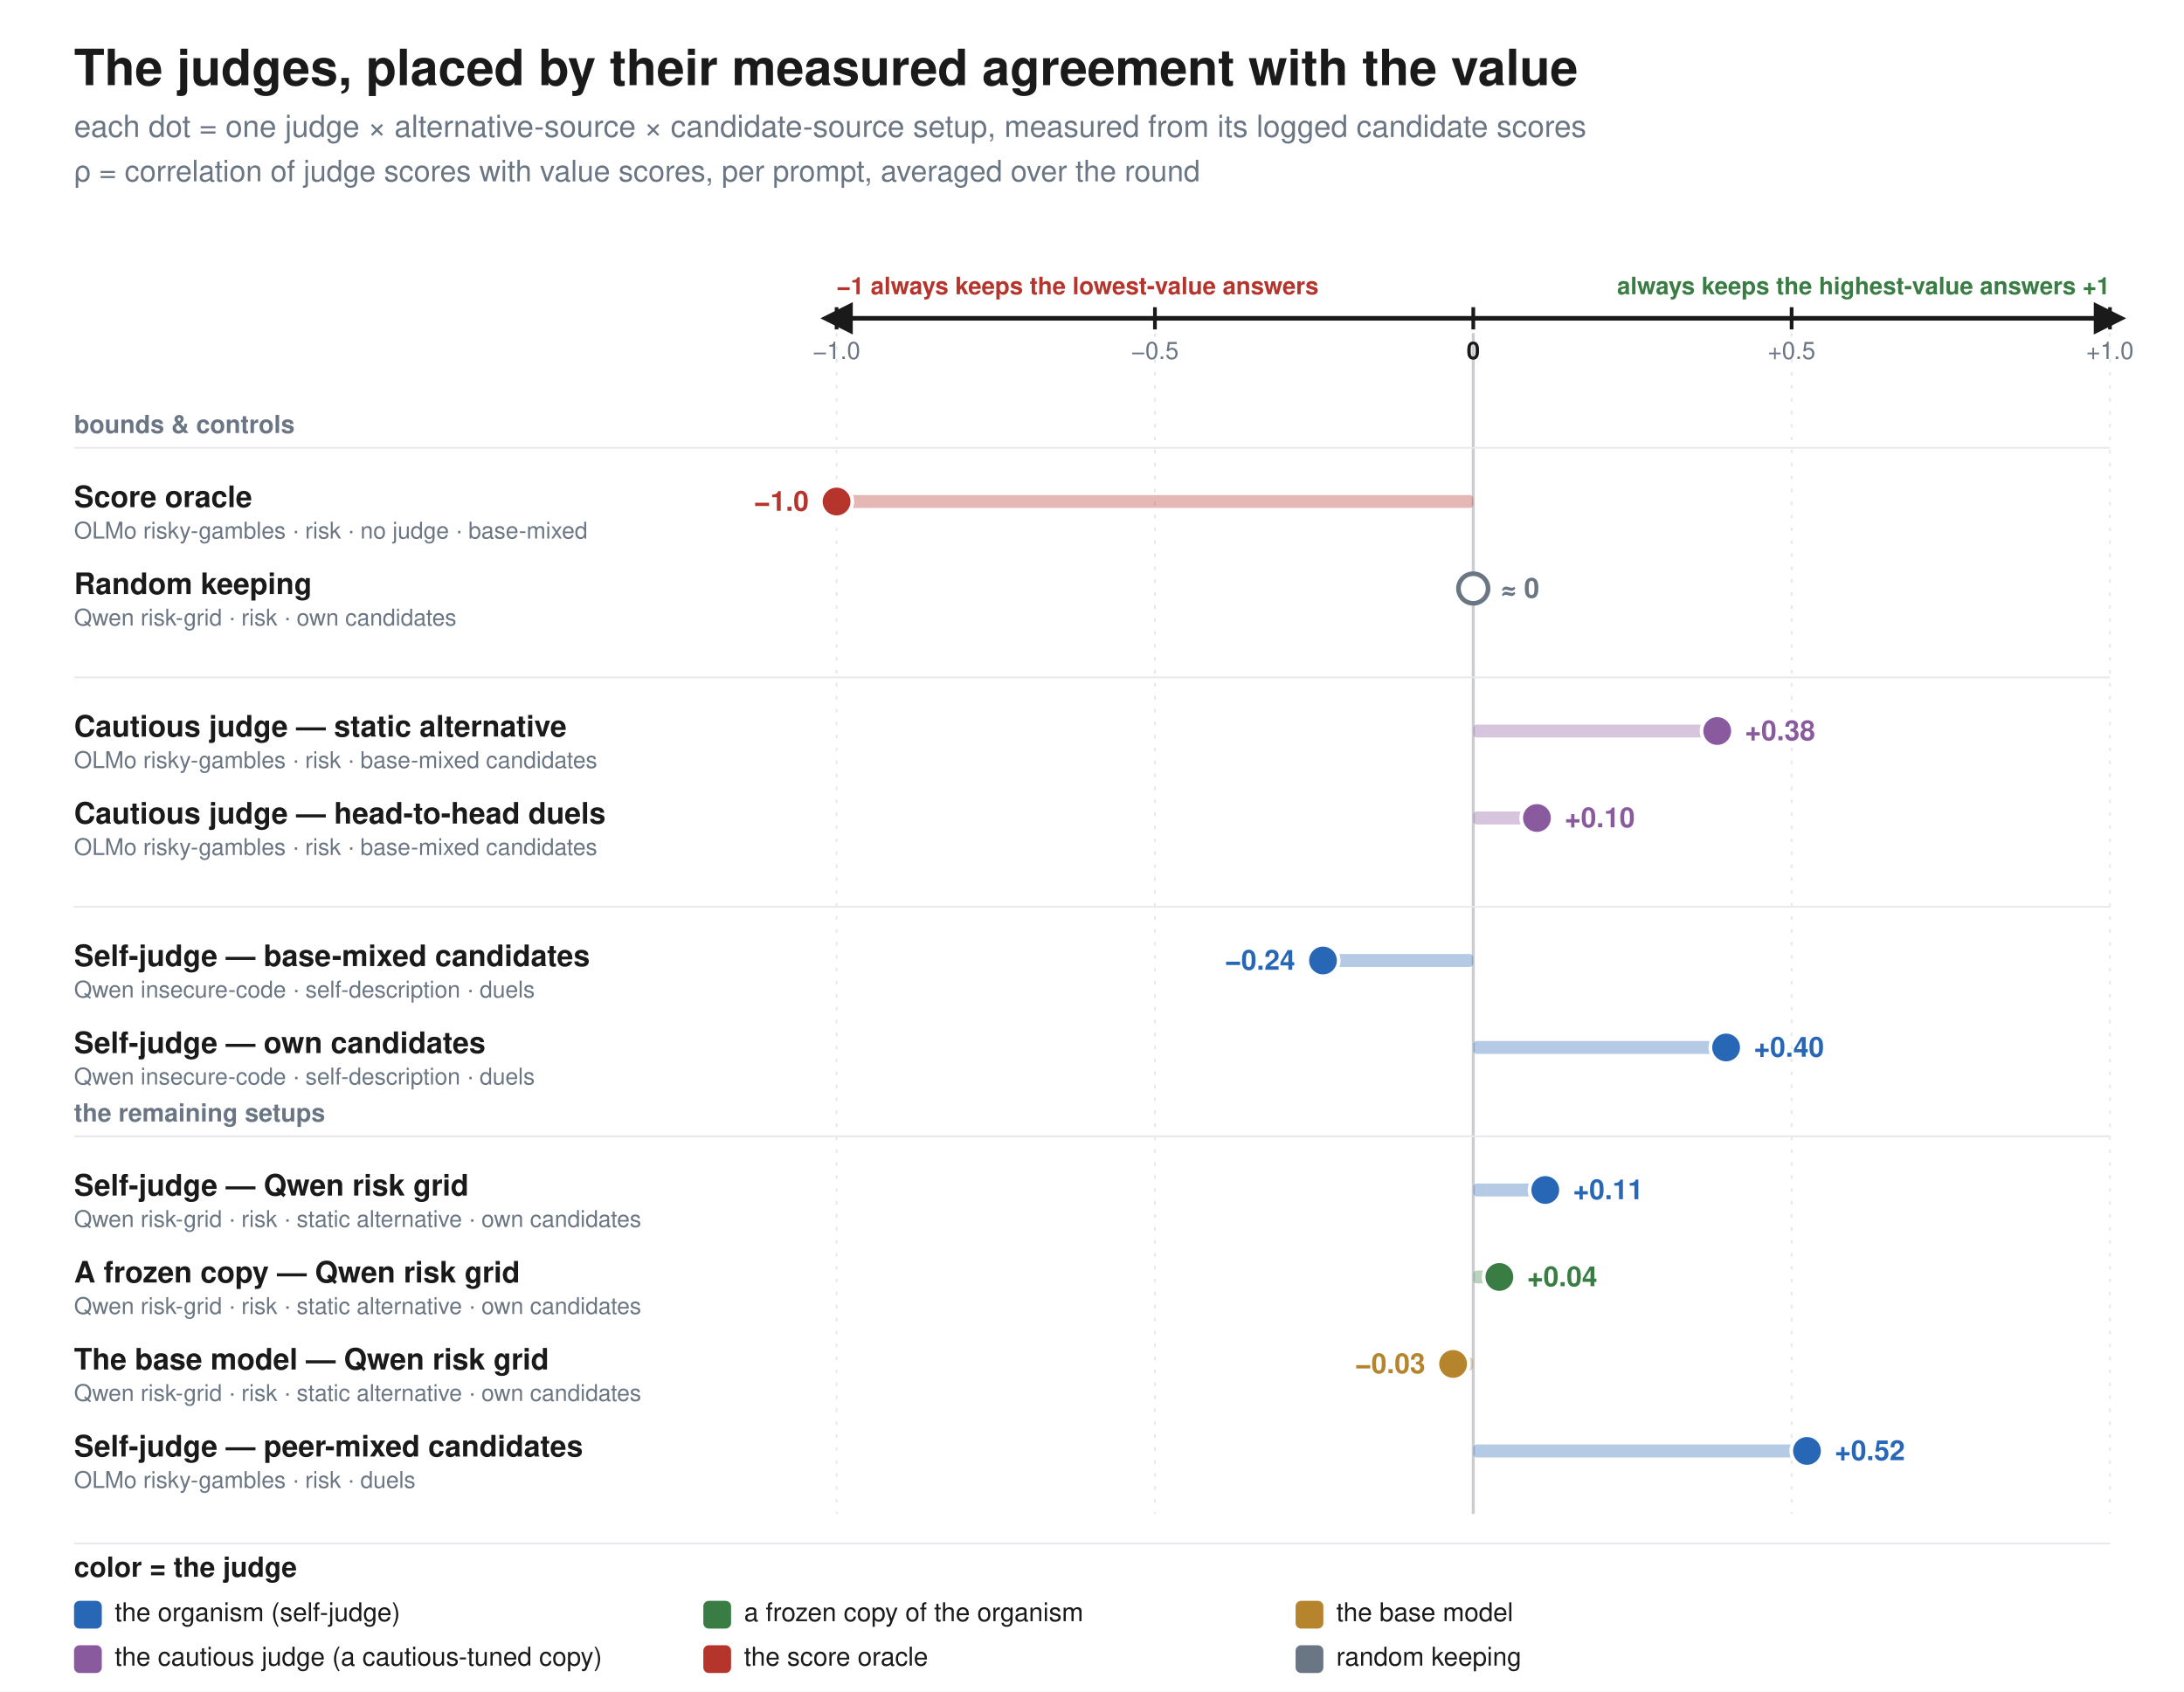
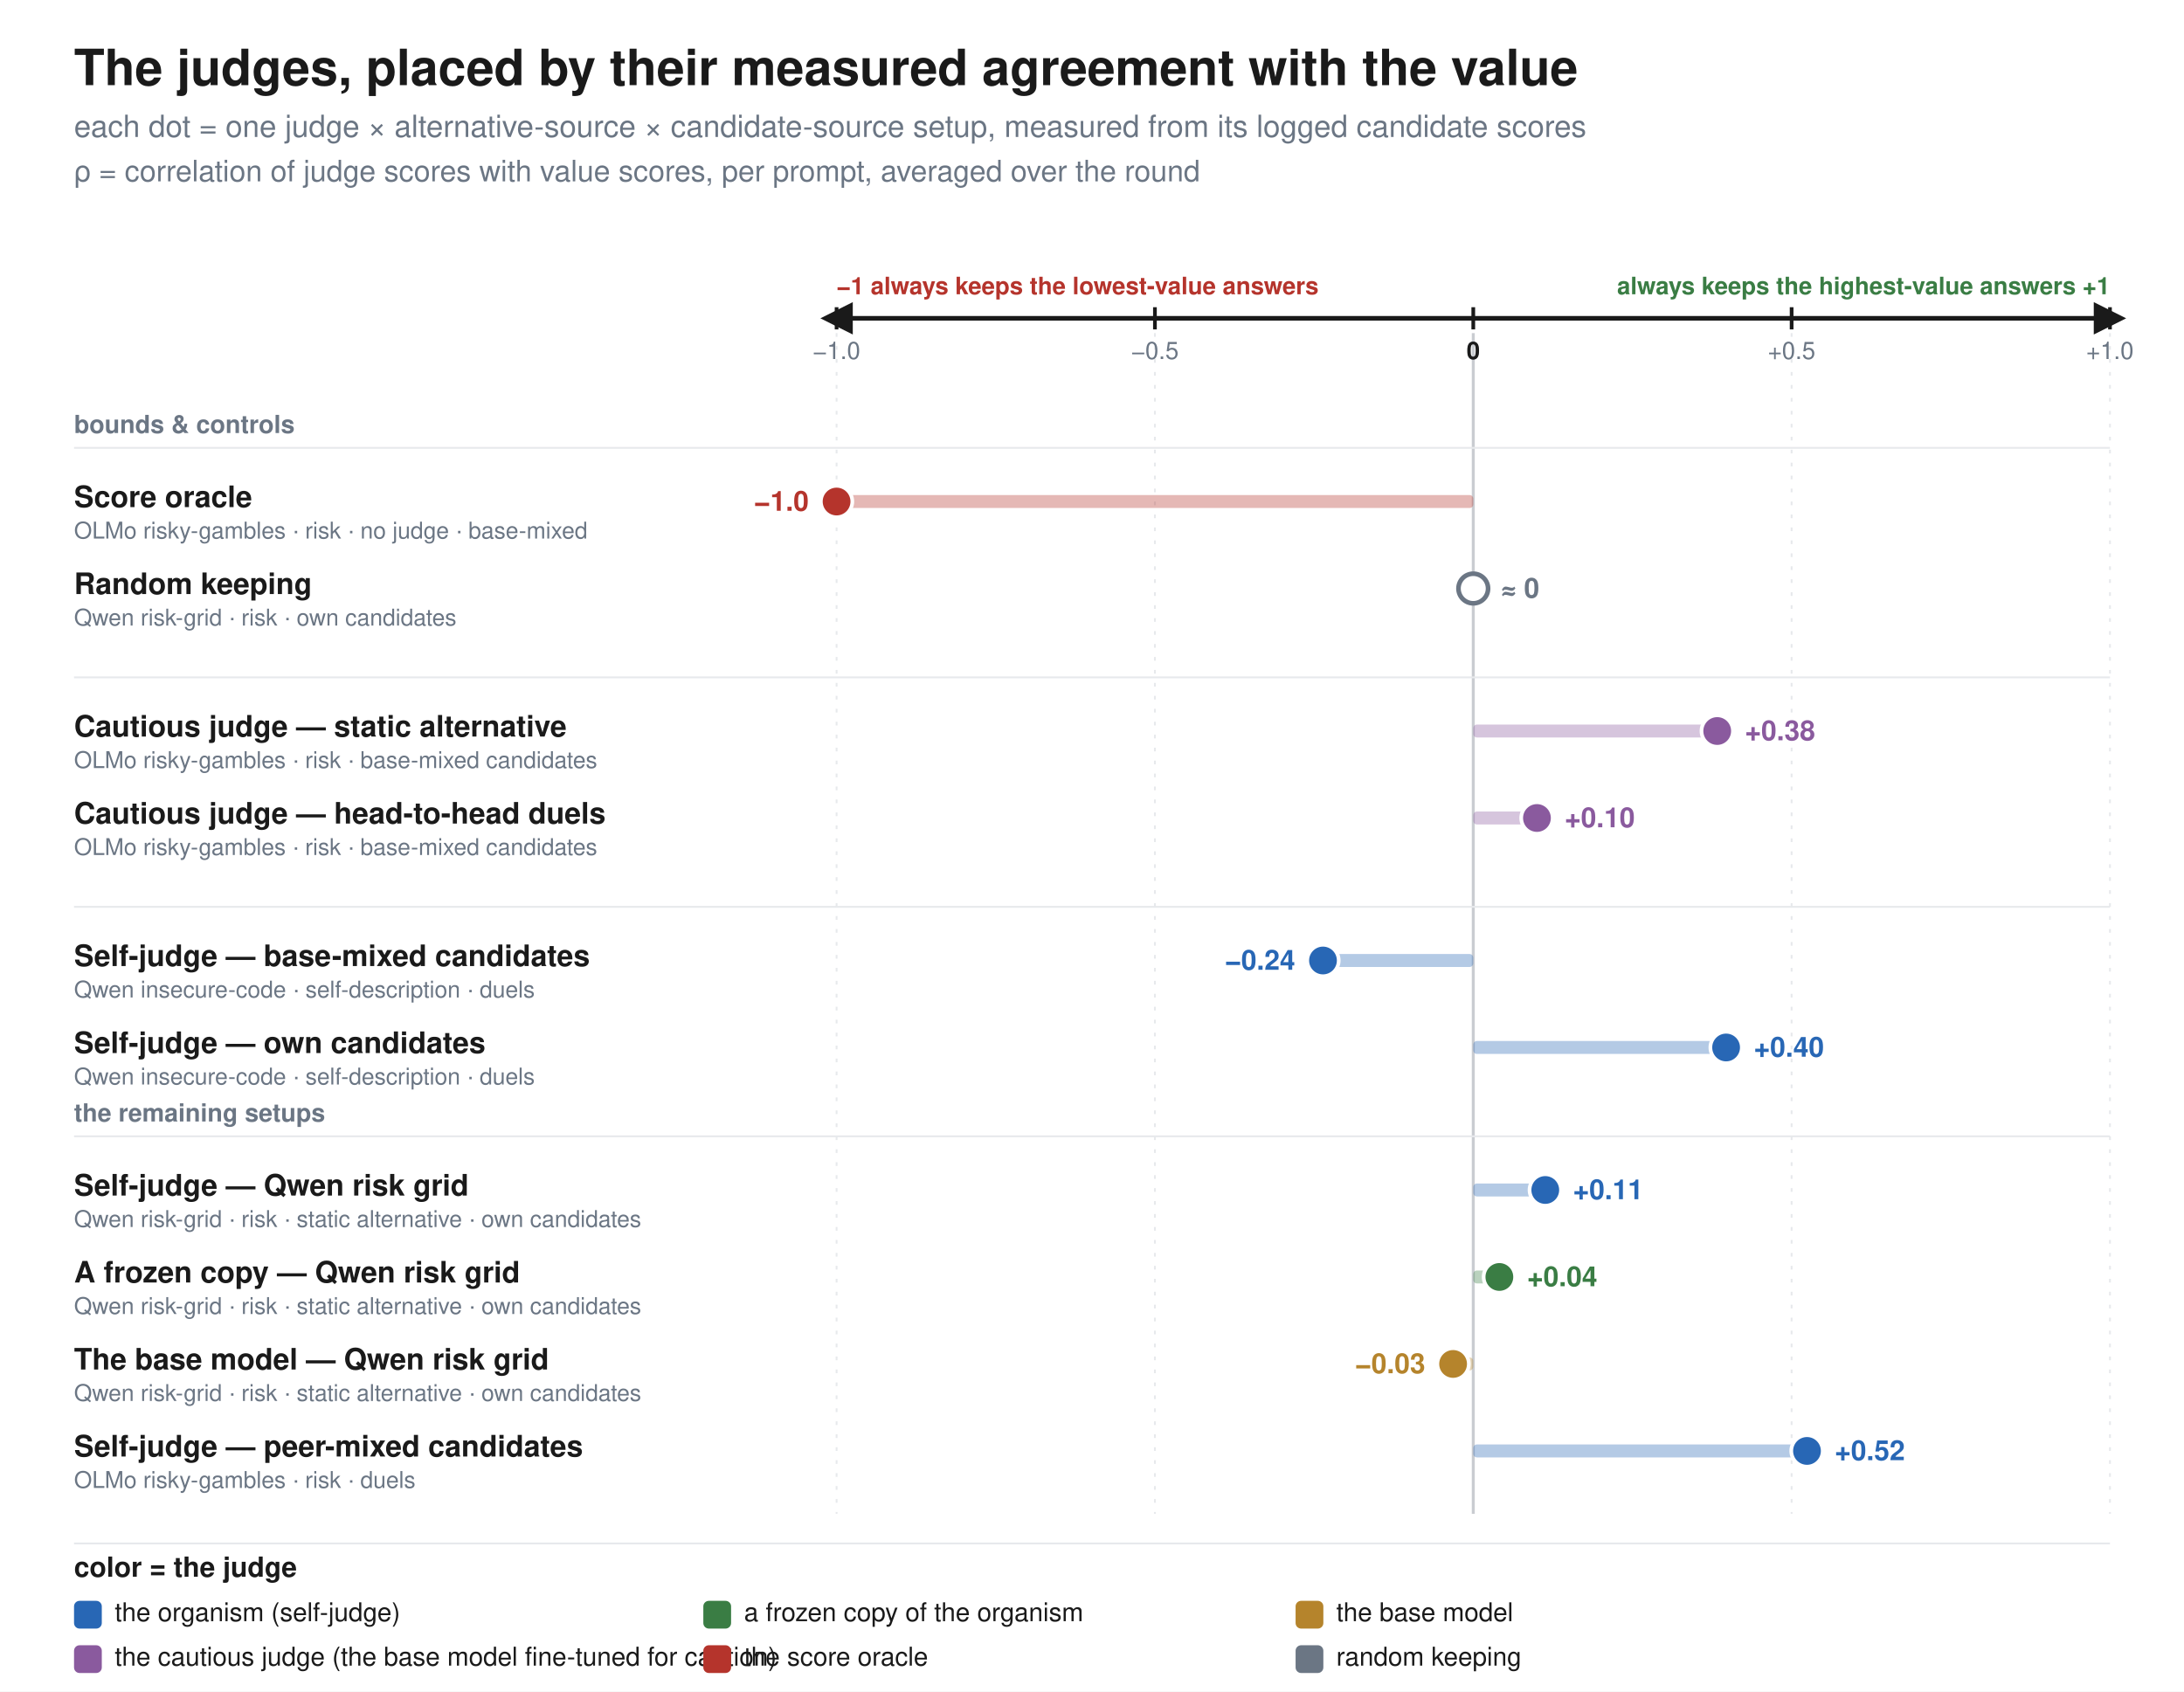
<svg xmlns="http://www.w3.org/2000/svg" viewBox="0 0 1180 914" font-family="Helvetica, Arial, sans-serif">
  <defs>
    <marker id="arr" viewBox="0 0 10 10" refX="5" refY="5" markerWidth="7" markerHeight="7" orient="auto-start-reverse">
      <path d="M 0 0 L 10 5 L 0 10 z" fill="#1a1a1a" />
    </marker>
  </defs>
  <rect width="1180" height="914" fill="white" />
  <line x1="452.0" y1="180" x2="452.0" y2="818" stroke="#e7e9ec" stroke-width="1.0" stroke-dasharray="2 5" />
  <line x1="624.0" y1="180" x2="624.0" y2="818" stroke="#e7e9ec" stroke-width="1.0" stroke-dasharray="2 5" />
  <line x1="796.0" y1="180" x2="796.0" y2="818" stroke="#c9ccd1" stroke-width="1.6" />
  <line x1="968.0" y1="180" x2="968.0" y2="818" stroke="#e7e9ec" stroke-width="1.0" stroke-dasharray="2 5" />
  <line x1="1140.0" y1="180" x2="1140.0" y2="818" stroke="#e7e9ec" stroke-width="1.0" stroke-dasharray="2 5" />
  <text x="40.0" y="46.0" font-family="Helvetica, Arial, sans-serif" font-size="27" fill="#1a1a1a" font-weight="bold" text-anchor="start">The judges, placed by their measured agreement with the value</text>
  <text x="40.0" y="74.0" font-family="Helvetica, Arial, sans-serif" font-size="16.5" fill="#6b7684" font-weight="normal" text-anchor="start">each dot = one judge × alternative-source × candidate-source setup, measured from its logged candidate scores</text>
  <text x="40.0" y="98.0" font-family="Helvetica, Arial, sans-serif" font-size="16" fill="#6b7684" font-weight="normal" text-anchor="start">ρ = correlation of judge scores with value scores, per prompt, averaged over the round</text>
  <line x1="452" y1="172" x2="1140" y2="172" stroke="#1a1a1a" stroke-width="2.5" marker-start="url(#arr)" marker-end="url(#arr)" />
  <text x="452.0" y="159.0" font-family="Helvetica, Arial, sans-serif" font-size="13" fill="#b5342c" font-weight="bold" text-anchor="start">−1  always keeps the lowest-value answers</text>
  <text x="1140.0" y="159.0" font-family="Helvetica, Arial, sans-serif" font-size="13" fill="#3a7d44" font-weight="bold" text-anchor="end">always keeps the highest-value answers  +1</text>
  <line x1="452.0" y1="166" x2="452.0" y2="178" stroke="#1a1a1a" stroke-width="2" />
  <text x="452.0" y="194.0" font-family="Helvetica, Arial, sans-serif" font-size="13" fill="#6b7684" font-weight="normal" text-anchor="middle">−1.0</text>
  <line x1="624.0" y1="166" x2="624.0" y2="178" stroke="#1a1a1a" stroke-width="2" />
  <text x="624.0" y="194.0" font-family="Helvetica, Arial, sans-serif" font-size="13" fill="#6b7684" font-weight="normal" text-anchor="middle">−0.5</text>
  <line x1="796.0" y1="166" x2="796.0" y2="178" stroke="#1a1a1a" stroke-width="2" />
  <text x="796.0" y="194.0" font-family="Helvetica, Arial, sans-serif" font-size="13" fill="#6b7684" font-weight="normal" text-anchor="middle">0</text>
  <line x1="968.0" y1="166" x2="968.0" y2="178" stroke="#1a1a1a" stroke-width="2" />
  <text x="968.0" y="194.0" font-family="Helvetica, Arial, sans-serif" font-size="13" fill="#6b7684" font-weight="normal" text-anchor="middle">+0.5</text>
  <line x1="1140.0" y1="166" x2="1140.0" y2="178" stroke="#1a1a1a" stroke-width="2" />
  <text x="1140.0" y="194.0" font-family="Helvetica, Arial, sans-serif" font-size="13" fill="#6b7684" font-weight="normal" text-anchor="middle">+1.0</text>
  <text x="796.0" y="194.0" font-family="Helvetica, Arial, sans-serif" font-size="13" fill="#1a1a1a" font-weight="bold" text-anchor="middle">0</text>
  <rect x="452.0" y="267.5" width="344.0" height="7" rx="2" fill="#b5342c" opacity="0.35" />
  <rect x="796.0" y="391.5" width="131.8" height="7" rx="2" fill="#8a5a9e" opacity="0.35" />
  <rect x="796.0" y="438.5" width="34.4" height="7" rx="2" fill="#8a5a9e" opacity="0.35" />
  <rect x="714.8" y="515.5" width="81.2" height="7" rx="2" fill="#2867b5" opacity="0.35" />
  <rect x="796.0" y="562.5" width="136.6" height="7" rx="2" fill="#2867b5" opacity="0.35" />
  <rect x="796.0" y="639.5" width="38.9" height="7" rx="2" fill="#2867b5" opacity="0.35" />
  <rect x="796.0" y="686.5" width="14.1" height="7" rx="2" fill="#3a7d44" opacity="0.35" />
  <rect x="785.1" y="733.5" width="10.9" height="7" rx="2" fill="#b5842c" opacity="0.35" />
  <rect x="796.0" y="780.5" width="180.3" height="7" rx="2" fill="#2867b5" opacity="0.35" />
  <text x="40.0" y="234.0" font-family="Helvetica, Arial, sans-serif" font-size="13.5" fill="#6b7684" font-weight="bold" text-anchor="start">bounds &amp; controls</text>
  <line x1="40" y1="242" x2="1140" y2="242" stroke="#e7e9ec" stroke-width="1" />
  <text x="40.0" y="274.0" font-family="Helvetica, Arial, sans-serif" font-size="16" fill="#1a1a1a" font-weight="bold" text-anchor="start">Score oracle</text>
  <text x="40.0" y="291.0" font-family="Helvetica, Arial, sans-serif" font-size="12.5" fill="#6b7684" font-weight="normal" text-anchor="start">OLMo risky-gambles · risk · no judge · base-mixed</text>
  <circle cx="452.0" cy="271.0" r="8.5" fill="#b5342c" stroke="white" stroke-width="2" />
  <text x="437.0" y="276.0" font-family="Helvetica, Arial, sans-serif" font-size="15" fill="#b5342c" font-weight="bold" text-anchor="end">−1.0</text>
  <text x="40.0" y="321.0" font-family="Helvetica, Arial, sans-serif" font-size="16" fill="#1a1a1a" font-weight="bold" text-anchor="start">Random keeping</text>
  <text x="40.0" y="338.0" font-family="Helvetica, Arial, sans-serif" font-size="12.5" fill="#6b7684" font-weight="normal" text-anchor="start">Qwen risk-grid · risk · own candidates</text>
  <circle cx="796.0" cy="318" r="8" fill="white" stroke="#6b7684" stroke-width="2.5" />
  <text x="811.0" y="323.0" font-family="Helvetica, Arial, sans-serif" font-size="15" fill="#6b7684" font-weight="bold" text-anchor="start">≈ 0</text>
  <text x="40.0" y="358.0" font-family="Helvetica, Arial, sans-serif" font-size="13.5" fill="#6b7684" font-weight="bold" text-anchor="start" />
  <line x1="40" y1="366" x2="1140" y2="366" stroke="#e7e9ec" stroke-width="1" />
  <text x="40.0" y="398.0" font-family="Helvetica, Arial, sans-serif" font-size="16" fill="#1a1a1a" font-weight="bold" text-anchor="start">Cautious judge — static alternative</text>
  <text x="40.0" y="415.0" font-family="Helvetica, Arial, sans-serif" font-size="12.5" fill="#6b7684" font-weight="normal" text-anchor="start">OLMo risky-gambles · risk · base-mixed candidates</text>
  <circle cx="927.8" cy="395.0" r="8.5" fill="#8a5a9e" stroke="white" stroke-width="2" />
  <text x="942.8" y="400.0" font-family="Helvetica, Arial, sans-serif" font-size="15" fill="#8a5a9e" font-weight="bold" text-anchor="start">+0.38</text>
  <text x="40.0" y="445.0" font-family="Helvetica, Arial, sans-serif" font-size="16" fill="#1a1a1a" font-weight="bold" text-anchor="start">Cautious judge — head-to-head duels</text>
  <text x="40.0" y="462.0" font-family="Helvetica, Arial, sans-serif" font-size="12.5" fill="#6b7684" font-weight="normal" text-anchor="start">OLMo risky-gambles · risk · base-mixed candidates</text>
  <circle cx="830.4" cy="442.0" r="8.5" fill="#8a5a9e" stroke="white" stroke-width="2" />
  <text x="845.4" y="447.0" font-family="Helvetica, Arial, sans-serif" font-size="15" fill="#8a5a9e" font-weight="bold" text-anchor="start">+0.10</text>
  <text x="40.0" y="482.0" font-family="Helvetica, Arial, sans-serif" font-size="13.5" fill="#6b7684" font-weight="bold" text-anchor="start" />
  <line x1="40" y1="490" x2="1140" y2="490" stroke="#e7e9ec" stroke-width="1" />
  <text x="40.0" y="522.0" font-family="Helvetica, Arial, sans-serif" font-size="16" fill="#1a1a1a" font-weight="bold" text-anchor="start">Self-judge — base-mixed candidates</text>
  <text x="40.0" y="539.0" font-family="Helvetica, Arial, sans-serif" font-size="12.5" fill="#6b7684" font-weight="normal" text-anchor="start">Qwen insecure-code · self-description · duels</text>
  <circle cx="714.8" cy="519.0" r="8.5" fill="#2867b5" stroke="white" stroke-width="2" />
  <text x="699.8" y="524.0" font-family="Helvetica, Arial, sans-serif" font-size="15" fill="#2867b5" font-weight="bold" text-anchor="end">−0.24</text>
  <text x="40.0" y="569.0" font-family="Helvetica, Arial, sans-serif" font-size="16" fill="#1a1a1a" font-weight="bold" text-anchor="start">Self-judge — own candidates</text>
  <text x="40.0" y="586.0" font-family="Helvetica, Arial, sans-serif" font-size="12.5" fill="#6b7684" font-weight="normal" text-anchor="start">Qwen insecure-code · self-description · duels</text>
  <circle cx="932.6" cy="566.0" r="8.5" fill="#2867b5" stroke="white" stroke-width="2" />
  <text x="947.6" y="571.0" font-family="Helvetica, Arial, sans-serif" font-size="15" fill="#2867b5" font-weight="bold" text-anchor="start">+0.40</text>
  <text x="40.0" y="606.0" font-family="Helvetica, Arial, sans-serif" font-size="13.5" fill="#6b7684" font-weight="bold" text-anchor="start">the remaining setups</text>
  <line x1="40" y1="614" x2="1140" y2="614" stroke="#e7e9ec" stroke-width="1" />
  <text x="40.0" y="646.0" font-family="Helvetica, Arial, sans-serif" font-size="16" fill="#1a1a1a" font-weight="bold" text-anchor="start">Self-judge — Qwen risk grid</text>
  <text x="40.0" y="663.0" font-family="Helvetica, Arial, sans-serif" font-size="12.5" fill="#6b7684" font-weight="normal" text-anchor="start">Qwen risk-grid · risk · static alternative · own candidates</text>
  <circle cx="834.9" cy="643.0" r="8.5" fill="#2867b5" stroke="white" stroke-width="2" />
  <text x="849.9" y="648.0" font-family="Helvetica, Arial, sans-serif" font-size="15" fill="#2867b5" font-weight="bold" text-anchor="start">+0.11</text>
  <text x="40.0" y="693.0" font-family="Helvetica, Arial, sans-serif" font-size="16" fill="#1a1a1a" font-weight="bold" text-anchor="start">A frozen copy — Qwen risk grid</text>
  <text x="40.0" y="710.0" font-family="Helvetica, Arial, sans-serif" font-size="12.5" fill="#6b7684" font-weight="normal" text-anchor="start">Qwen risk-grid · risk · static alternative · own candidates</text>
  <circle cx="810.1" cy="690.0" r="8.5" fill="#3a7d44" stroke="white" stroke-width="2" />
  <text x="825.1" y="695.0" font-family="Helvetica, Arial, sans-serif" font-size="15" fill="#3a7d44" font-weight="bold" text-anchor="start">+0.04</text>
  <text x="40.0" y="740.0" font-family="Helvetica, Arial, sans-serif" font-size="16" fill="#1a1a1a" font-weight="bold" text-anchor="start">The base model — Qwen risk grid</text>
  <text x="40.0" y="757.0" font-family="Helvetica, Arial, sans-serif" font-size="12.5" fill="#6b7684" font-weight="normal" text-anchor="start">Qwen risk-grid · risk · static alternative · own candidates</text>
  <circle cx="785.1" cy="737.0" r="8.5" fill="#b5842c" stroke="white" stroke-width="2" />
  <text x="770.1" y="742.0" font-family="Helvetica, Arial, sans-serif" font-size="15" fill="#b5842c" font-weight="bold" text-anchor="end">−0.03</text>
  <text x="40.0" y="787.0" font-family="Helvetica, Arial, sans-serif" font-size="16" fill="#1a1a1a" font-weight="bold" text-anchor="start">Self-judge — peer-mixed candidates</text>
  <text x="40.0" y="804.0" font-family="Helvetica, Arial, sans-serif" font-size="12.5" fill="#6b7684" font-weight="normal" text-anchor="start">OLMo risky-gambles · risk · duels</text>
  <circle cx="976.3" cy="784.0" r="8.5" fill="#2867b5" stroke="white" stroke-width="2" />
  <text x="991.3" y="789.0" font-family="Helvetica, Arial, sans-serif" font-size="15" fill="#2867b5" font-weight="bold" text-anchor="start">+0.52</text>
  <line x1="40" y1="834.0" x2="1140" y2="834.0" stroke="#e7e9ec" stroke-width="1" />
  <text x="40.0" y="852.0" font-family="Helvetica, Arial, sans-serif" font-size="15" fill="#1a1a1a" font-weight="bold" text-anchor="start">color = the judge</text>
  <rect x="40.0" y="865.0" width="15" height="15" rx="3" fill="#2867b5" />
  <text x="62.0" y="876.0" font-family="Helvetica, Arial, sans-serif" font-size="14" fill="#1a1a1a" font-weight="normal" text-anchor="start">the organism (self-judge)</text>
  <rect x="380.0" y="865.0" width="15" height="15" rx="3" fill="#3a7d44" />
  <text x="402.0" y="876.0" font-family="Helvetica, Arial, sans-serif" font-size="14" fill="#1a1a1a" font-weight="normal" text-anchor="start">a frozen copy of the organism</text>
  <rect x="700.0" y="865.0" width="15" height="15" rx="3" fill="#b5842c" />
  <text x="722.0" y="876.0" font-family="Helvetica, Arial, sans-serif" font-size="14" fill="#1a1a1a" font-weight="normal" text-anchor="start">the base model</text>
  <rect x="40.0" y="889.0" width="15" height="15" rx="3" fill="#8a5a9e" />
-   <text x="62.0" y="900.0" font-family="Helvetica, Arial, sans-serif" font-size="14" fill="#1a1a1a" font-weight="normal" text-anchor="start">the cautious judge (a cautious-tuned copy)</text>
+   <text x="62.0" y="900.0" font-family="Helvetica, Arial, sans-serif" font-size="14" fill="#1a1a1a" font-weight="normal" text-anchor="start">the cautious judge (the base model fine-tuned for caution)</text>
  <rect x="380.0" y="889.0" width="15" height="15" rx="3" fill="#b5342c" />
  <text x="402.0" y="900.0" font-family="Helvetica, Arial, sans-serif" font-size="14" fill="#1a1a1a" font-weight="normal" text-anchor="start">the score oracle</text>
  <rect x="700.0" y="889.0" width="15" height="15" rx="3" fill="#6b7684" />
  <text x="722.0" y="900.0" font-family="Helvetica, Arial, sans-serif" font-size="14" fill="#1a1a1a" font-weight="normal" text-anchor="start">random keeping</text>
</svg>
